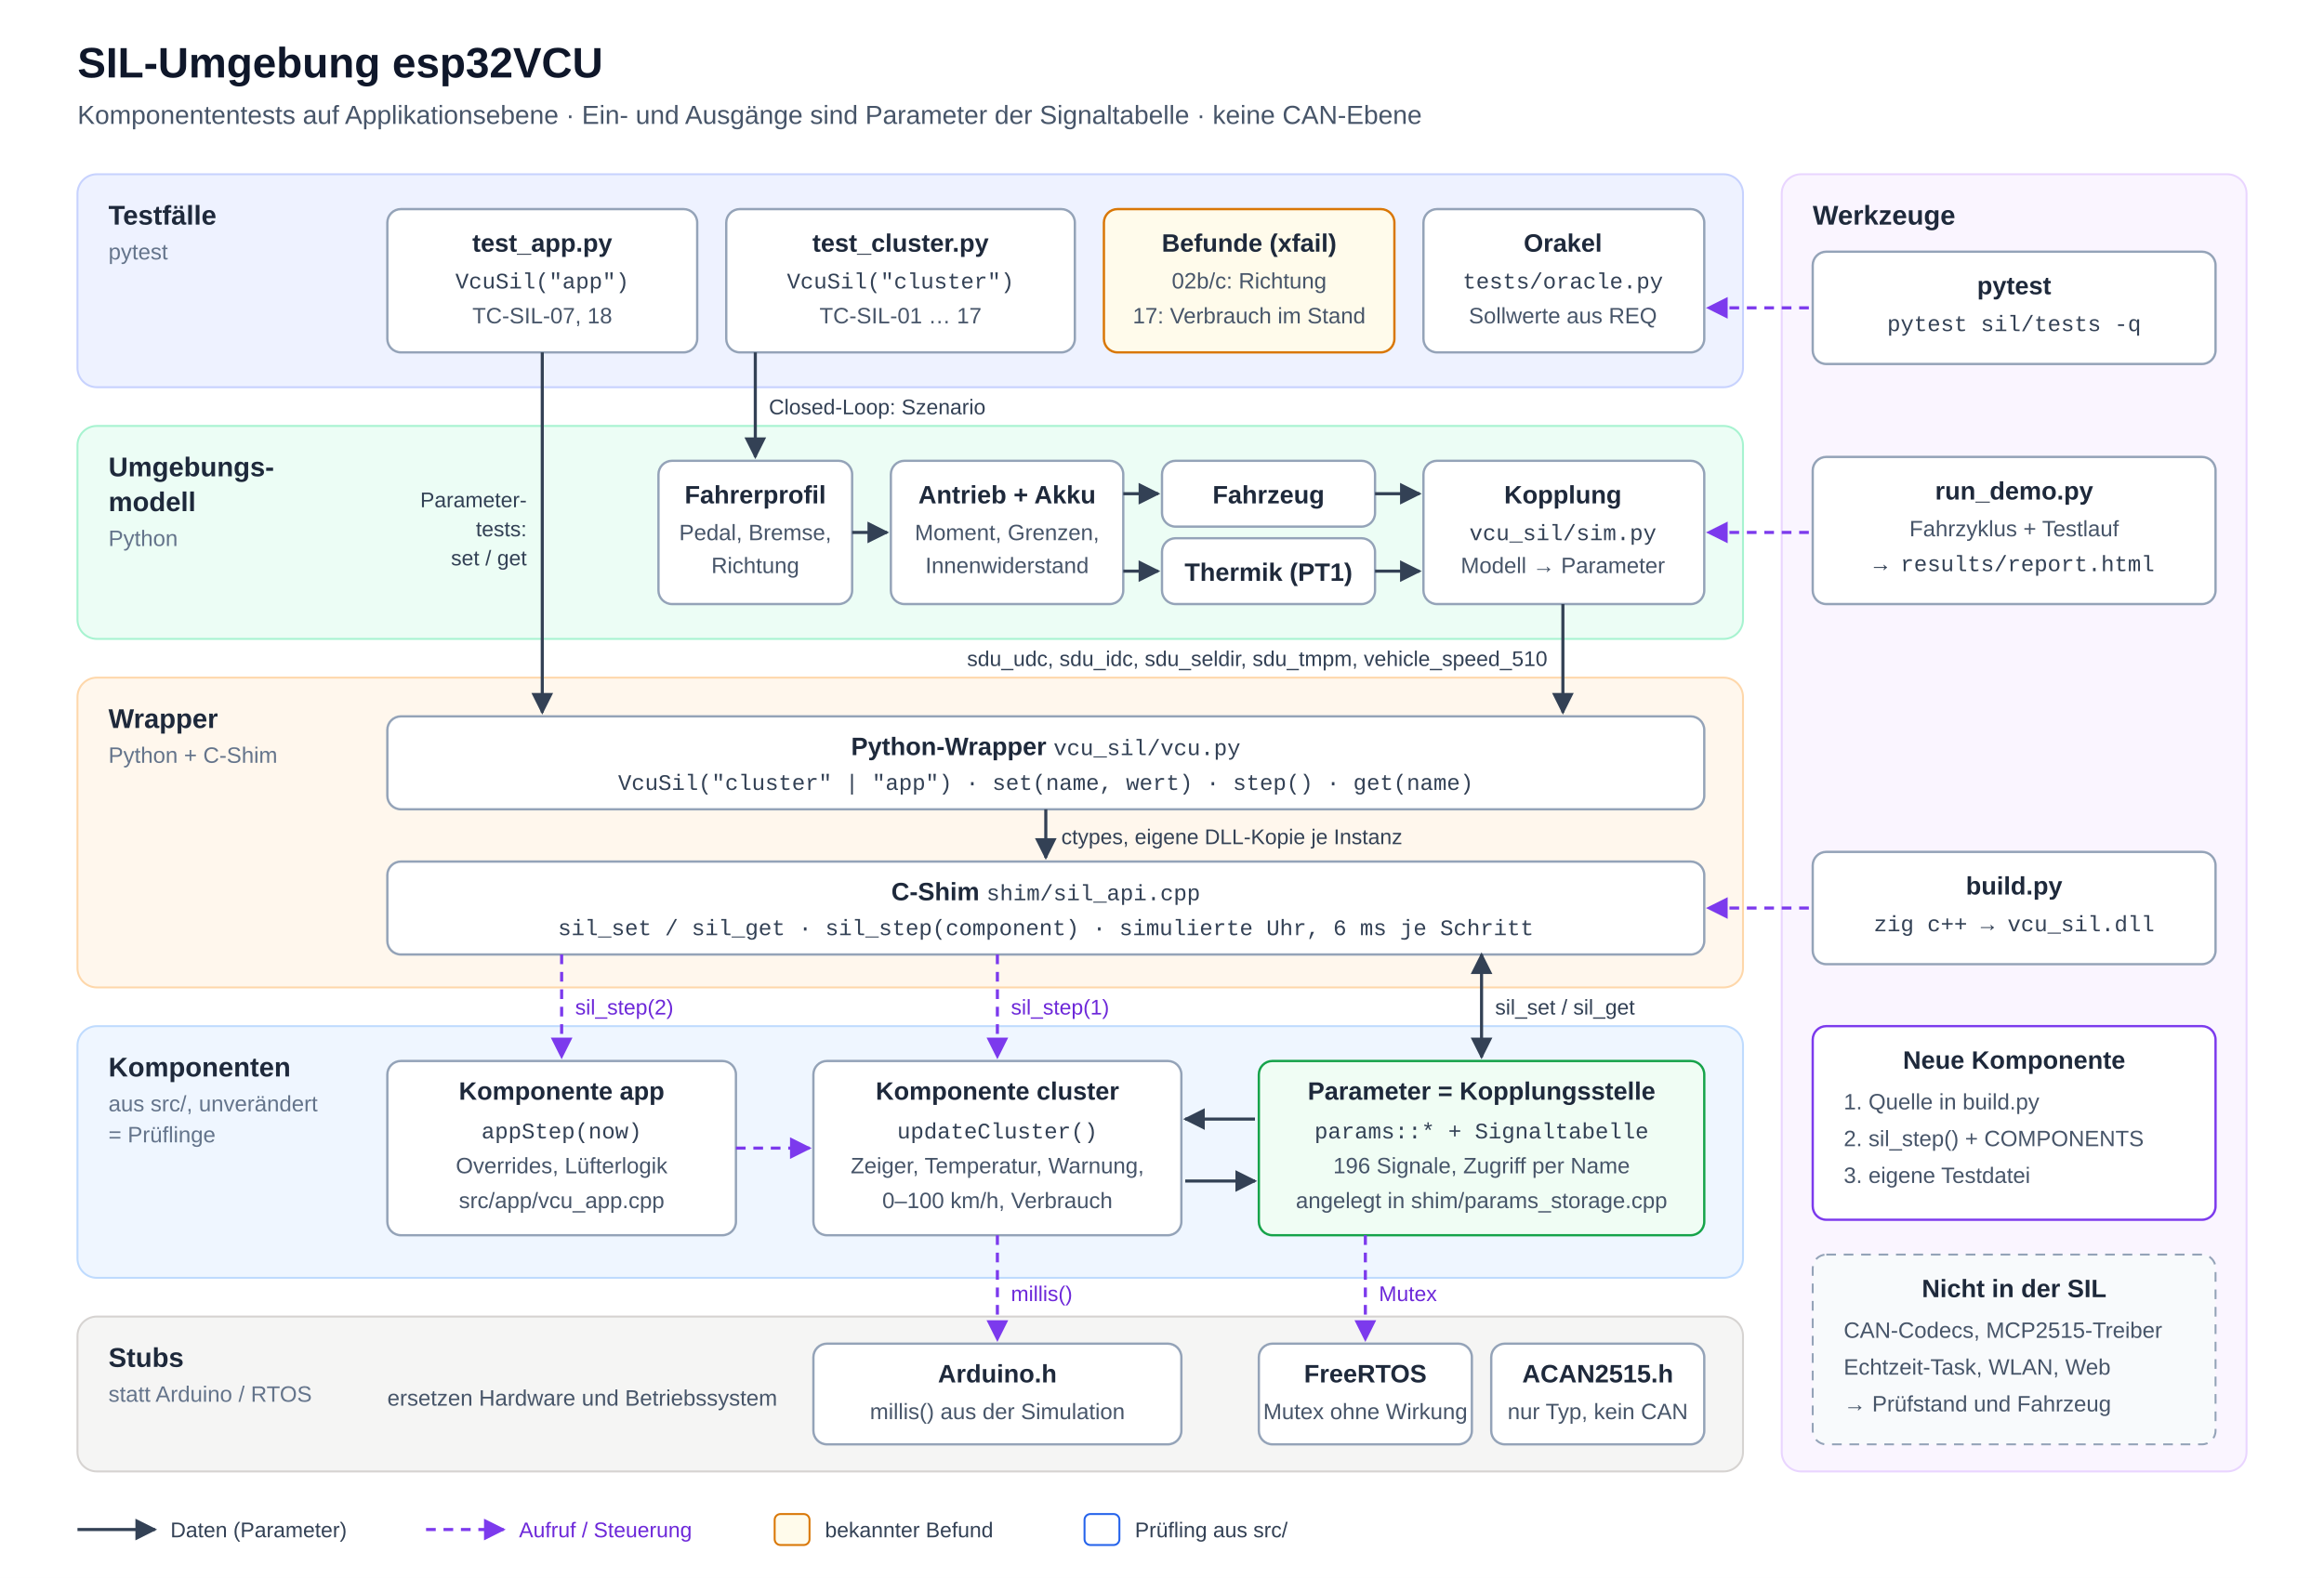
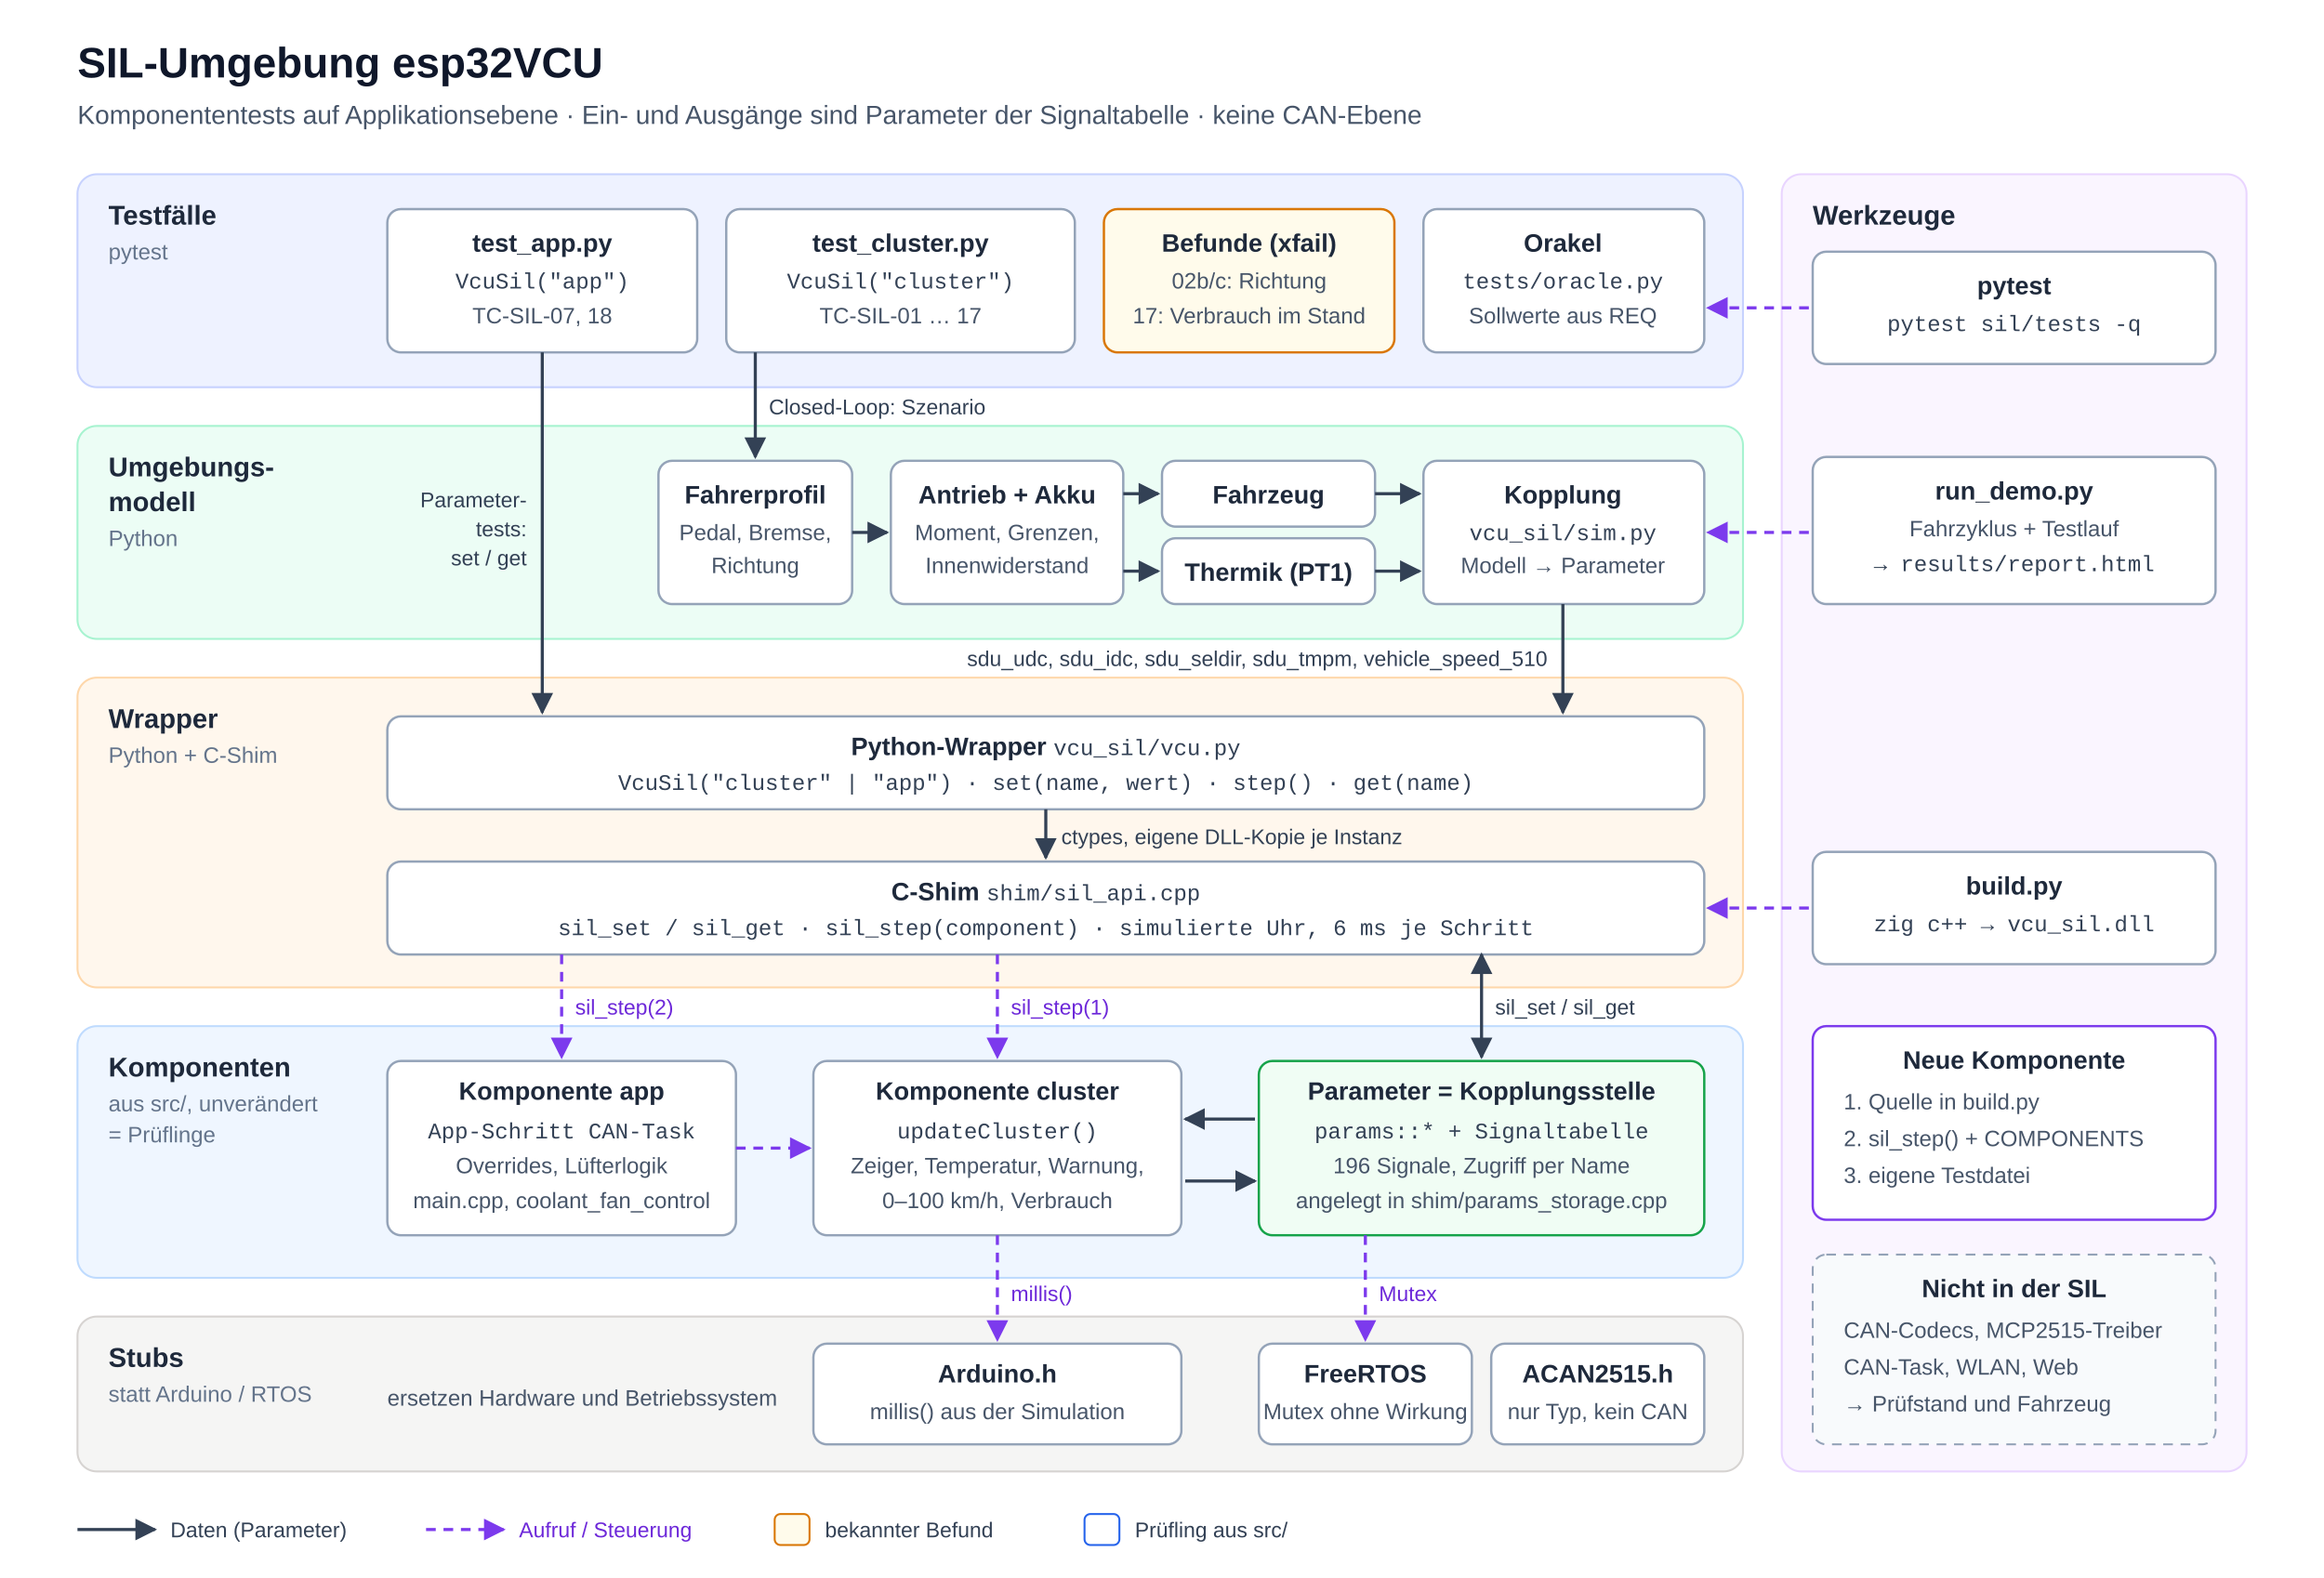
<svg xmlns="http://www.w3.org/2000/svg" viewBox="0 0 1200 815" width="1200" height="815" font-family="Segoe UI, Arial, sans-serif">
  <defs>
    <marker id="a" viewBox="0 0 10 10" refX="9" refY="5" markerWidth="7" markerHeight="7" orient="auto-start-reverse">
      <path d="M0,0 L10,5 L0,10 z" fill="#334155" />
    </marker>
    <marker id="c" viewBox="0 0 10 10" refX="9" refY="5" markerWidth="7" markerHeight="7" orient="auto-start-reverse">
      <path d="M0,0 L10,5 L0,10 z" fill="#7c3aed" />
    </marker>
    <style>
      .t{font-size:13px;font-weight:700;fill:#1e293b}
      .m{font-size:11.5px;font-family:Consolas,'Courier New',monospace;fill:#334155}
      .s{font-size:11.5px;fill:#475569}
      .lt{font-size:14px;font-weight:700;fill:#1e293b}
      .ls{font-size:11.5px;fill:#64748b}
      .al{font-size:11px;fill:#334155}
      .cl{font-size:11px;fill:#6d28d9}
      .box{fill:#fff;stroke:#94a3b8;stroke-width:1.2}
      .d{stroke:#334155;stroke-width:1.6;fill:none;marker-end:url(#a)}
      .k{stroke:#7c3aed;stroke-width:1.6;fill:none;stroke-dasharray:5 4;marker-end:url(#c)}
    </style>
  </defs>
  <rect width="1200" height="815" fill="#ffffff" />
  <text x="40" y="40" font-size="22" font-weight="700" fill="#0f172a">SIL-Umgebung esp32VCU</text>
  <text x="40" y="64" font-size="13.5" fill="#475569">Komponententests auf Applikationsebene · Ein- und Ausgänge sind Parameter der Signaltabelle · keine CAN-Ebene</text>
  <rect x="40" y="90" width="860" height="110" rx="10" fill="#eef2ff" stroke="#c7d2fe" />
  <text x="56" y="116" class="lt">Testfälle</text>
  <text x="56" y="134" class="ls">pytest</text>
  <rect x="40" y="220" width="860" height="110" rx="10" fill="#ecfdf5" stroke="#a7f3d0" />
  <text x="56" y="246" class="lt">Umgebungs-</text>
  <text x="56" y="264" class="lt">modell</text>
  <text x="56" y="282" class="ls">Python</text>
  <rect x="40" y="350" width="860" height="160" rx="10" fill="#fff7ed" stroke="#fed7aa" />
  <text x="56" y="376" class="lt">Wrapper</text>
  <text x="56" y="394" class="ls">Python + C-Shim</text>
  <rect x="40" y="530" width="860" height="130" rx="10" fill="#eff6ff" stroke="#bfdbfe" />
  <text x="56" y="556" class="lt">Komponenten</text>
  <text x="56" y="574" class="ls">aus src/, unverändert</text>
  <text x="56" y="590" class="ls">= Prüflinge</text>
  <rect x="40" y="680" width="860" height="80" rx="10" fill="#f5f5f4" stroke="#d6d3d1" />
  <text x="56" y="706" class="lt">Stubs</text>
  <text x="56" y="724" class="ls">statt Arduino / RTOS</text>
  <rect x="920" y="90" width="240" height="670" rx="10" fill="#faf5ff" stroke="#e9d5ff" />
  <text x="936" y="116" class="lt">Werkzeuge</text>
  <rect x="200" y="108" width="160" height="74" rx="7" class="box" />
  <text x="280" y="130" class="t" text-anchor="middle">test_app.py</text>
  <text x="280" y="149" class="m" text-anchor="middle">VcuSil("app")</text>
  <text x="280" y="167" class="s" text-anchor="middle">TC-SIL-07, 18</text>
  <rect x="375" y="108" width="180" height="74" rx="7" class="box" />
  <text x="465" y="130" class="t" text-anchor="middle">test_cluster.py</text>
  <text x="465" y="149" class="m" text-anchor="middle">VcuSil("cluster")</text>
  <text x="465" y="167" class="s" text-anchor="middle">TC-SIL-01 … 17</text>
  <rect x="570" y="108" width="150" height="74" rx="7" fill="#fffbeb" stroke="#d97706" stroke-width="1.2" />
  <text x="645" y="130" class="t" text-anchor="middle">Befunde (xfail)</text>
  <text x="645" y="149" class="s" text-anchor="middle">02b/c: Richtung</text>
  <text x="645" y="167" class="s" text-anchor="middle">17: Verbrauch im Stand</text>
  <rect x="735" y="108" width="145" height="74" rx="7" class="box" />
  <text x="807" y="130" class="t" text-anchor="middle">Orakel</text>
  <text x="807" y="149" class="m" text-anchor="middle">tests/oracle.py</text>
  <text x="807" y="167" class="s" text-anchor="middle">Sollwerte aus REQ</text>
  <rect x="340" y="238" width="100" height="74" rx="7" class="box" />
  <text x="390" y="260" class="t" text-anchor="middle">Fahrerprofil</text>
  <text x="390" y="279" class="s" text-anchor="middle">Pedal, Bremse,</text>
  <text x="390" y="296" class="s" text-anchor="middle">Richtung</text>
  <rect x="460" y="238" width="120" height="74" rx="7" class="box" />
  <text x="520" y="260" class="t" text-anchor="middle">Antrieb + Akku</text>
  <text x="520" y="279" class="s" text-anchor="middle">Moment, Grenzen,</text>
  <text x="520" y="296" class="s" text-anchor="middle">Innenwiderstand</text>
  <rect x="600" y="238" width="110" height="34" rx="7" class="box" />
  <text x="655" y="260" class="t" text-anchor="middle">Fahrzeug</text>
  <rect x="600" y="278" width="110" height="34" rx="7" class="box" />
  <text x="655" y="300" class="t" text-anchor="middle">Thermik (PT1)</text>
  <rect x="735" y="238" width="145" height="74" rx="7" class="box" />
  <text x="807" y="260" class="t" text-anchor="middle">Kopplung</text>
  <text x="807" y="279" class="m" text-anchor="middle">vcu_sil/sim.py</text>
  <text x="807" y="296" class="s" text-anchor="middle">Modell → Parameter</text>
  <line x1="440" y1="275" x2="458" y2="275" class="d" />
  <line x1="580" y1="255" x2="598" y2="255" class="d" />
  <line x1="580" y1="295" x2="598" y2="295" class="d" />
  <line x1="710" y1="255" x2="733" y2="255" class="d" />
  <line x1="710" y1="295" x2="733" y2="295" class="d" />
  <rect x="200" y="370" width="680" height="48" rx="7" class="box" />
  <text x="540" y="390" class="t" text-anchor="middle">Python-Wrapper  <tspan class="m" font-weight="400">vcu_sil/vcu.py</tspan>
  </text>
  <text x="540" y="408" class="m" text-anchor="middle">VcuSil("cluster" | "app")  ·  set(name, wert)  ·  step()  ·  get(name)</text>
  <rect x="200" y="445" width="680" height="48" rx="7" class="box" />
  <text x="540" y="465" class="t" text-anchor="middle">C-Shim  <tspan class="m" font-weight="400">shim/sil_api.cpp</tspan>
  </text>
  <text x="540" y="483" class="m" text-anchor="middle">sil_set / sil_get  ·  sil_step(component)  ·  simulierte Uhr, 6 ms je Schritt</text>
  <line x1="540" y1="418" x2="540" y2="443" class="d" />
  <text x="548" y="436" class="al">ctypes, eigene DLL-Kopie je Instanz</text>
  <rect x="200" y="548" width="180" height="90" rx="7" class="box" stroke="#2563eb" />
  <text x="290" y="568" class="t" text-anchor="middle">Komponente app</text>
-   <text x="290" y="588" class="m" text-anchor="middle">appStep(now)</text>
+   <text x="290" y="588" class="m" text-anchor="middle">App-Schritt CAN-Task</text>
  <text x="290" y="606" class="s" text-anchor="middle">Overrides, Lüfterlogik</text>
-   <text x="290" y="624" class="s" text-anchor="middle">src/app/vcu_app.cpp</text>
+   <text x="290" y="624" class="s" text-anchor="middle">main.cpp, coolant_fan_control</text>
  <rect x="420" y="548" width="190" height="90" rx="7" class="box" stroke="#2563eb" />
  <text x="515" y="568" class="t" text-anchor="middle">Komponente cluster</text>
  <text x="515" y="588" class="m" text-anchor="middle">updateCluster()</text>
  <text x="515" y="606" class="s" text-anchor="middle">Zeiger, Temperatur, Warnung,</text>
  <text x="515" y="624" class="s" text-anchor="middle">0–100 km/h, Verbrauch</text>
  <rect x="650" y="548" width="230" height="90" rx="7" fill="#f0fdf4" stroke="#16a34a" stroke-width="1.2" />
  <text x="765" y="568" class="t" text-anchor="middle">Parameter = Kopplungsstelle</text>
  <text x="765" y="588" class="m" text-anchor="middle">params::* + Signaltabelle</text>
  <text x="765" y="606" class="s" text-anchor="middle">196 Signale, Zugriff per Name</text>
  <text x="765" y="624" class="s" text-anchor="middle">angelegt in shim/params_storage.cpp</text>
  <line x1="380" y1="593" x2="418" y2="593" class="k" />
  <line x1="648" y1="578" x2="612" y2="578" class="d" />
  <line x1="612" y1="610" x2="648" y2="610" class="d" />
  <line x1="290" y1="493" x2="290" y2="546" class="k" />
  <text x="297" y="524" class="cl">sil_step(2)</text>
  <line x1="515" y1="493" x2="515" y2="546" class="k" />
  <text x="522" y="524" class="cl">sil_step(1)</text>
  <line x1="765" y1="493" x2="765" y2="546" class="d" marker-start="url(#a)" />
  <text x="772" y="524" class="al">sil_set / sil_get</text>
  <text x="200" y="726" class="s">ersetzen Hardware und Betriebssystem</text>
  <rect x="420" y="694" width="190" height="52" rx="7" class="box" />
  <text x="515" y="714" class="t" text-anchor="middle">Arduino.h</text>
  <text x="515" y="733" class="s" text-anchor="middle">millis() aus der Simulation</text>
  <rect x="650" y="694" width="110" height="52" rx="7" class="box" />
  <text x="705" y="714" class="t" text-anchor="middle">FreeRTOS</text>
  <text x="705" y="733" class="s" text-anchor="middle">Mutex ohne Wirkung</text>
  <rect x="770" y="694" width="110" height="52" rx="7" class="box" />
  <text x="825" y="714" class="t" text-anchor="middle">ACAN2515.h</text>
  <text x="825" y="733" class="s" text-anchor="middle">nur Typ, kein CAN</text>
  <line x1="515" y1="638" x2="515" y2="692" class="k" />
  <text x="522" y="672" class="cl">millis()</text>
  <line x1="705" y1="638" x2="705" y2="692" class="k" />
  <text x="712" y="672" class="cl">Mutex</text>
  <line x1="280" y1="182" x2="280" y2="368" class="d" />
  <text x="272" y="262" class="al" text-anchor="end">Parameter-</text>
  <text x="272" y="277" class="al" text-anchor="end">tests:</text>
  <text x="272" y="292" class="al" text-anchor="end">set / get</text>
  <line x1="390" y1="182" x2="390" y2="236" class="d" />
  <text x="397" y="214" class="al">Closed-Loop: Szenario</text>
  <line x1="807" y1="312" x2="807" y2="368" class="d" />
  <text x="799" y="344" class="al" text-anchor="end">sdu_udc, sdu_idc, sdu_seldir, sdu_tmpm, vehicle_speed_510</text>
  <rect x="936" y="130" width="208" height="58" rx="7" class="box" />
  <text x="1040" y="152" class="t" text-anchor="middle">pytest</text>
  <text x="1040" y="171" class="m" text-anchor="middle">pytest sil/tests -q</text>
  <line x1="934" y1="159" x2="882" y2="159" class="k" />
  <rect x="936" y="236" width="208" height="76" rx="7" class="box" />
  <text x="1040" y="258" class="t" text-anchor="middle">run_demo.py</text>
  <text x="1040" y="277" class="s" text-anchor="middle">Fahrzyklus + Testlauf</text>
  <text x="1040" y="295" class="m" text-anchor="middle">→ results/report.html</text>
  <line x1="934" y1="275" x2="882" y2="275" class="k" />
  <rect x="936" y="440" width="208" height="58" rx="7" class="box" />
  <text x="1040" y="462" class="t" text-anchor="middle">build.py</text>
  <text x="1040" y="481" class="m" text-anchor="middle">zig c++ → vcu_sil.dll</text>
  <line x1="934" y1="469" x2="882" y2="469" class="k" />
  <rect x="936" y="530" width="208" height="100" rx="7" fill="#ffffff" stroke="#7c3aed" stroke-width="1.2" />
  <text x="1040" y="552" class="t" text-anchor="middle">Neue Komponente</text>
  <text x="952" y="573" class="s">1. Quelle in build.py</text>
  <text x="952" y="592" class="s">2. sil_step() + COMPONENTS</text>
  <text x="952" y="611" class="s">3. eigene Testdatei</text>
  <rect x="936" y="648" width="208" height="98" rx="7" fill="#f8fafc" stroke="#94a3b8" stroke-dasharray="5 4" />
  <text x="1040" y="670" class="t" text-anchor="middle" fill="#64748b">Nicht in der SIL</text>
  <text x="952" y="691" class="s">CAN-Codecs, MCP2515-Treiber</text>
-   <text x="952" y="710" class="s">Echtzeit-Task, WLAN, Web</text>
+   <text x="952" y="710" class="s">CAN-Task, WLAN, Web</text>
  <text x="952" y="729" class="s">→ Prüfstand und Fahrzeug</text>
  <line x1="40" y1="790" x2="80" y2="790" class="d" />
  <text x="88" y="794" class="al">Daten (Parameter)</text>
  <line x1="220" y1="790" x2="260" y2="790" class="k" />
  <text x="268" y="794" class="cl">Aufruf / Steuerung</text>
  <rect x="400" y="782" width="18" height="16" rx="3" fill="#fffbeb" stroke="#d97706" />
  <text x="426" y="794" class="al">bekannter Befund</text>
  <rect x="560" y="782" width="18" height="16" rx="3" fill="#fff" stroke="#2563eb" />
  <text x="586" y="794" class="al">Prüfling aus src/</text>
</svg>
